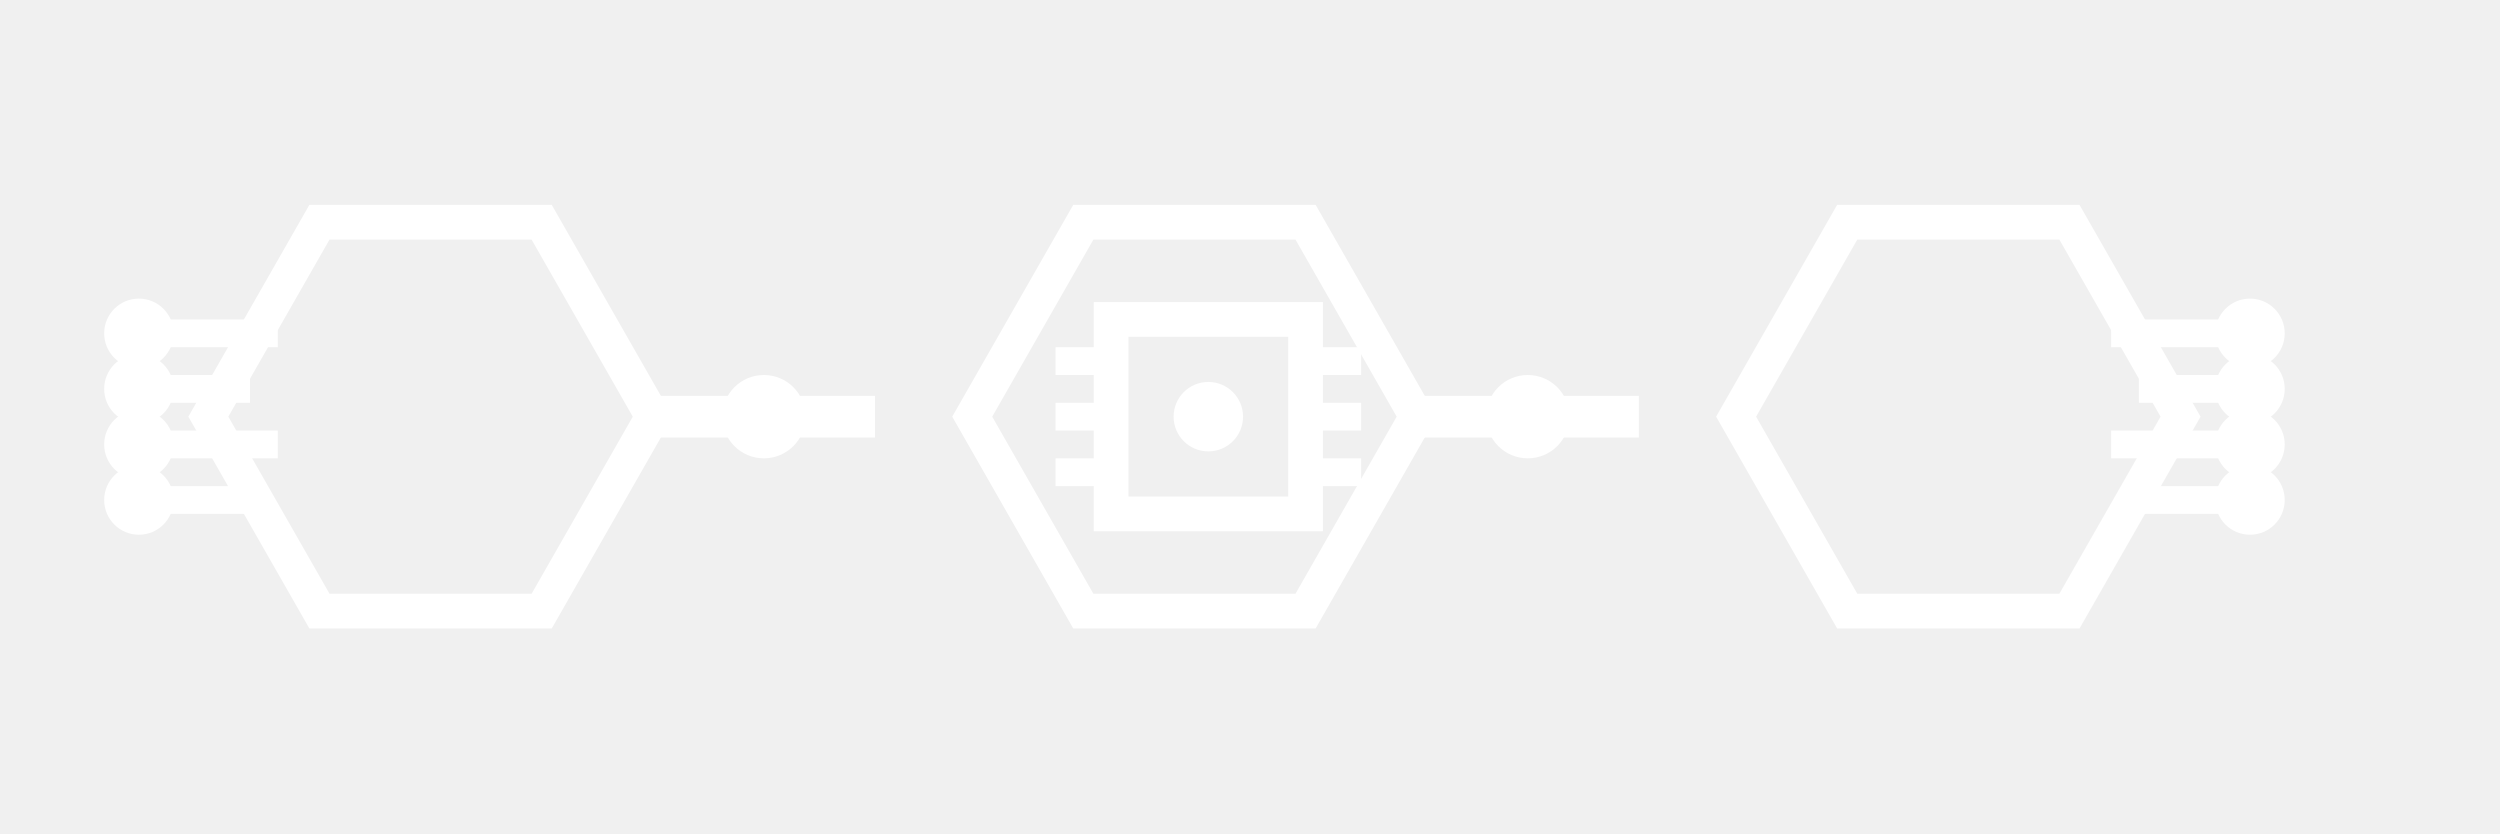
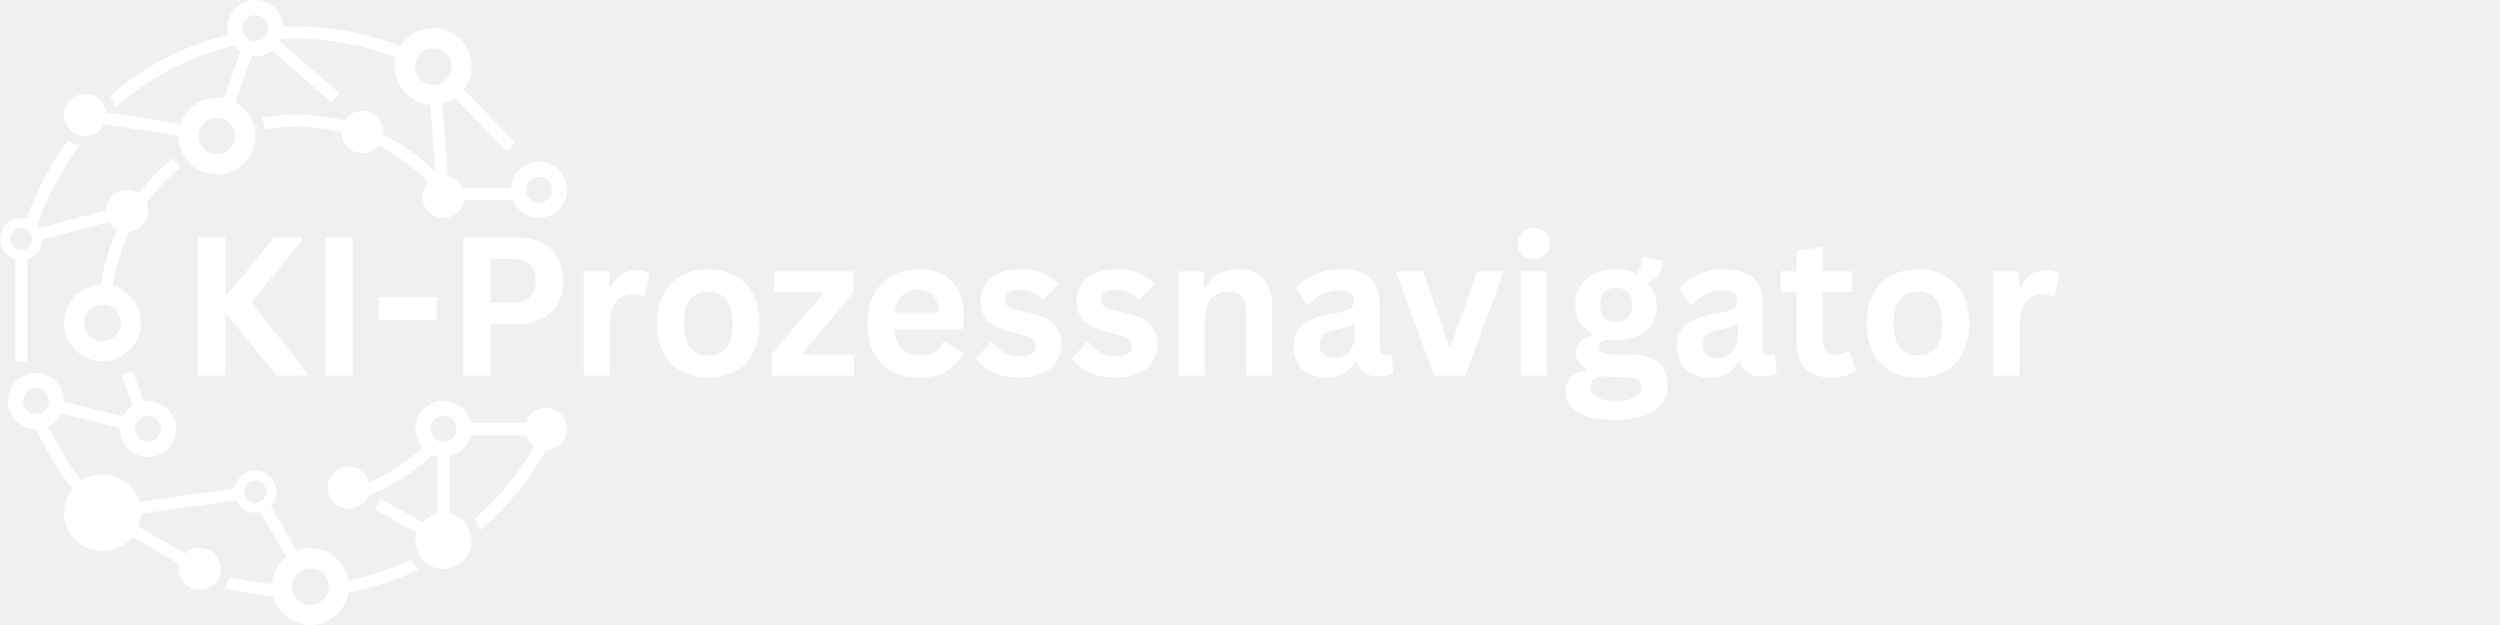
- <svg xmlns="http://www.w3.org/2000/svg" width="180" height="60" viewBox="0 0 180 60" fill="none">
-   <g>
-     <path d="M15 30 L23 16 L39 16 L47 30 L39 44 L23 44 Z" stroke="white" stroke-width="2.5" fill="none" />
-     <line x1="10" y1="24" x2="20" y2="24" stroke="white" stroke-width="2" />
-     <circle cx="10" cy="24" r="2.5" fill="white" />
-     <line x1="10" y1="28" x2="18" y2="28" stroke="white" stroke-width="2" />
-     <circle cx="10" cy="28" r="2.5" fill="white" />
-     <line x1="10" y1="32" x2="20" y2="32" stroke="white" stroke-width="2" />
-     <circle cx="10" cy="32" r="2.5" fill="white" />
-     <line x1="10" y1="36" x2="18" y2="36" stroke="white" stroke-width="2" />
-     <circle cx="10" cy="36" r="2.5" fill="white" />
+ <svg xmlns="http://www.w3.org/2000/svg" width="400" zoomAndPan="magnify" viewBox="0 0 300 75" height="100" preserveAspectRatio="xMidYMid meet" version="1.0">
+   <defs>
+     <g />
+     <clipPath id="58d5288cd0">
+       <path d="M 218 13 L 226.922 13 L 226.922 27 L 218 27 Z M 218 13 " clip-rule="nonzero" />
+     </clipPath>
+     <clipPath id="1d1d42a57c">
+       <rect x="0" width="227" y="0" height="34" />
+     </clipPath>
+     <clipPath id="108ee92ac3">
+       <path d="M 39 48 L 68.25 48 L 68.25 69 L 39 69 Z M 39 48 " clip-rule="nonzero" />
+     </clipPath>
+     <clipPath id="7592f90519">
+       <path d="M 7 0 L 68.25 0 L 68.25 27 L 7 27 Z M 7 0 " clip-rule="nonzero" />
+     </clipPath>
+   </defs>
+   <g transform="matrix(1, 0, 0, 1, 21, 19)">
+     <g clip-path="url(#1d1d42a57c)">
+       <g fill="#ffffff" fill-opacity="1">
+         <g transform="translate(0.569443, 26.07114)">
+           <g>
+             <path d="M 2.156 0 L 2.156 -16.578 L 5.438 -16.578 L 5.438 -9.812 L 5.797 -9.812 L 11.328 -16.578 L 14.688 -16.578 L 14.688 -16.297 L 8.578 -8.75 L 15.312 -0.281 L 15.312 0 L 11.609 0 L 5.797 -7.156 L 5.438 -7.156 L 5.438 0 Z M 2.156 0 " />
+           </g>
+         </g>
+       </g>
+       <g fill="#ffffff" fill-opacity="1">
+         <g transform="translate(15.88637, 26.07114)">
+           <g>
+             <path d="M 5.438 0 L 2.156 0 L 2.156 -16.578 L 5.438 -16.578 Z M 5.438 0 " />
+           </g>
+         </g>
+       </g>
+       <g fill="#ffffff" fill-opacity="1">
+         <g transform="translate(23.48247, 26.07114)">
+           <g>
+             <path d="M 7.938 -6.672 L 0.984 -6.672 L 0.984 -9.438 L 7.938 -9.438 Z M 7.938 -6.672 " />
+           </g>
+         </g>
+       </g>
+       <g fill="#ffffff" fill-opacity="1">
+         <g transform="translate(32.42774, 26.07114)">
+           <g>
+             <path d="M 8.562 -16.578 C 9.75 -16.578 10.766 -16.359 11.609 -15.922 C 12.453 -15.484 13.086 -14.875 13.516 -14.094 C 13.941 -13.312 14.156 -12.406 14.156 -11.375 C 14.156 -10.332 13.941 -9.422 13.516 -8.641 C 13.086 -7.867 12.453 -7.266 11.609 -6.828 C 10.766 -6.391 9.75 -6.172 8.562 -6.172 L 5.438 -6.172 L 5.438 0 L 2.156 0 L 2.156 -16.578 Z M 8.125 -8.781 C 9.945 -8.781 10.859 -9.645 10.859 -11.375 C 10.859 -13.113 9.945 -13.984 8.125 -13.984 L 5.438 -13.984 L 5.438 -8.781 Z M 8.125 -8.781 " />
+           </g>
+         </g>
+       </g>
+       <g fill="#ffffff" fill-opacity="1">
+         <g transform="translate(47.24579, 26.07114)">
+           <g>
+             <path d="M 1.797 0 L 1.797 -12.5 L 4.859 -12.5 L 4.859 -10.641 L 5.094 -10.594 C 5.395 -11.289 5.789 -11.801 6.281 -12.125 C 6.77 -12.457 7.367 -12.625 8.078 -12.625 C 8.785 -12.625 9.32 -12.5 9.688 -12.25 L 9.156 -9.547 L 8.922 -9.5 C 8.711 -9.582 8.516 -9.641 8.328 -9.672 C 8.141 -9.711 7.91 -9.734 7.641 -9.734 C 6.766 -9.734 6.094 -9.426 5.625 -8.812 C 5.164 -8.195 4.938 -7.207 4.938 -5.844 L 4.938 0 Z M 1.797 0 " />
+           </g>
+         </g>
+       </g>
+       <g fill="#ffffff" fill-opacity="1">
+         <g transform="translate(56.72389, 26.07114)">
+           <g>
+             <path d="M 7.266 0.234 C 6.047 0.234 4.973 -0.016 4.047 -0.516 C 3.117 -1.016 2.398 -1.75 1.891 -2.719 C 1.379 -3.695 1.125 -4.875 1.125 -6.25 C 1.125 -7.625 1.379 -8.797 1.891 -9.766 C 2.398 -10.742 3.117 -11.484 4.047 -11.984 C 4.973 -12.492 6.047 -12.75 7.266 -12.75 C 8.492 -12.75 9.566 -12.492 10.484 -11.984 C 11.41 -11.484 12.129 -10.742 12.641 -9.766 C 13.16 -8.797 13.422 -7.625 13.422 -6.25 C 13.422 -4.875 13.16 -3.695 12.641 -2.719 C 12.129 -1.75 11.41 -1.016 10.484 -0.516 C 9.566 -0.016 8.492 0.234 7.266 0.234 Z M 7.266 -2.422 C 9.211 -2.422 10.188 -3.695 10.188 -6.25 C 10.188 -7.57 9.938 -8.539 9.438 -9.156 C 8.938 -9.77 8.211 -10.078 7.266 -10.078 C 5.328 -10.078 4.359 -8.801 4.359 -6.25 C 4.359 -3.695 5.328 -2.422 7.266 -2.422 Z M 7.266 -2.422 " />
+           </g>
+         </g>
+       </g>
+       <g fill="#ffffff" fill-opacity="1">
+         <g transform="translate(70.97507, 26.07114)">
+           <g>
+             <path d="M 10.5 0 L 0.656 0 L 0.656 -2.594 L 6.719 -9.781 L 6.641 -10.016 L 0.938 -10.016 L 0.938 -12.516 L 10.406 -12.516 L 10.406 -9.922 L 4.359 -2.734 L 4.438 -2.5 L 10.5 -2.5 Z M 10.5 0 " />
+           </g>
+         </g>
+       </g>
+       <g fill="#ffffff" fill-opacity="1">
+         <g transform="translate(81.98374, 26.07114)">
+           <g>
+             <path d="M 12.359 -5.547 L 4.312 -5.547 C 4.406 -4.453 4.719 -3.656 5.25 -3.156 C 5.781 -2.664 6.504 -2.422 7.422 -2.422 C 8.129 -2.422 8.707 -2.555 9.156 -2.828 C 9.602 -3.098 9.961 -3.504 10.234 -4.047 L 10.469 -4.047 L 12.562 -2.703 C 12.156 -1.828 11.539 -1.117 10.719 -0.578 C 9.895 -0.035 8.797 0.234 7.422 0.234 C 6.117 0.234 5 -0.008 4.062 -0.5 C 3.125 -0.988 2.398 -1.719 1.891 -2.688 C 1.379 -3.664 1.125 -4.852 1.125 -6.25 C 1.125 -7.664 1.391 -8.859 1.922 -9.828 C 2.461 -10.805 3.188 -11.535 4.094 -12.016 C 5.008 -12.504 6.039 -12.75 7.188 -12.75 C 8.957 -12.75 10.312 -12.281 11.25 -11.344 C 12.188 -10.406 12.656 -9.023 12.656 -7.203 C 12.656 -6.547 12.633 -6.039 12.594 -5.688 Z M 9.656 -7.578 C 9.625 -8.523 9.398 -9.219 8.984 -9.656 C 8.578 -10.094 7.977 -10.312 7.188 -10.312 C 5.602 -10.312 4.672 -9.398 4.391 -7.578 Z M 9.656 -7.578 " />
+           </g>
+         </g>
+       </g>
+       <g fill="#ffffff" fill-opacity="1">
+         <g transform="translate(95.57737, 26.07114)">
+           <g>
+             <path d="M 5.844 0.234 C 4.988 0.234 4.207 0.133 3.5 -0.062 C 2.789 -0.258 2.18 -0.535 1.672 -0.891 C 1.172 -1.242 0.801 -1.645 0.562 -2.094 L 2.312 -3.984 L 2.547 -3.984 C 2.961 -3.422 3.453 -3 4.016 -2.719 C 4.586 -2.438 5.207 -2.297 5.875 -2.297 C 6.488 -2.297 6.945 -2.406 7.25 -2.625 C 7.562 -2.844 7.719 -3.16 7.719 -3.578 C 7.719 -3.891 7.602 -4.148 7.375 -4.359 C 7.156 -4.578 6.797 -4.75 6.297 -4.875 L 4.641 -5.266 C 3.398 -5.566 2.492 -6.02 1.922 -6.625 C 1.359 -7.238 1.078 -8.008 1.078 -8.938 C 1.078 -9.719 1.273 -10.395 1.672 -10.969 C 2.066 -11.551 2.625 -11.992 3.344 -12.297 C 4.07 -12.598 4.914 -12.75 5.875 -12.75 C 7 -12.75 7.93 -12.582 8.672 -12.25 C 9.41 -11.926 9.988 -11.492 10.406 -10.953 L 8.734 -9.141 L 8.5 -9.141 C 8.156 -9.535 7.766 -9.82 7.328 -10 C 6.891 -10.176 6.406 -10.266 5.875 -10.266 C 4.633 -10.266 4.016 -9.879 4.016 -9.109 C 4.016 -8.785 4.129 -8.52 4.359 -8.312 C 4.586 -8.113 4.992 -7.953 5.578 -7.828 L 7.125 -7.484 C 8.395 -7.211 9.32 -6.773 9.906 -6.172 C 10.488 -5.566 10.781 -4.758 10.781 -3.75 C 10.781 -2.957 10.582 -2.258 10.188 -1.656 C 9.801 -1.051 9.234 -0.582 8.484 -0.25 C 7.742 0.07 6.863 0.234 5.844 0.234 Z M 5.844 0.234 " />
+           </g>
+         </g>
+       </g>
+       <g fill="#ffffff" fill-opacity="1">
+         <g transform="translate(107.1076, 26.07114)">
+           <g>
+             <path d="M 5.844 0.234 C 4.988 0.234 4.207 0.133 3.5 -0.062 C 2.789 -0.258 2.18 -0.535 1.672 -0.891 C 1.172 -1.242 0.801 -1.645 0.562 -2.094 L 2.312 -3.984 L 2.547 -3.984 C 2.961 -3.422 3.453 -3 4.016 -2.719 C 4.586 -2.438 5.207 -2.297 5.875 -2.297 C 6.488 -2.297 6.945 -2.406 7.25 -2.625 C 7.562 -2.844 7.719 -3.16 7.719 -3.578 C 7.719 -3.891 7.602 -4.148 7.375 -4.359 C 7.156 -4.578 6.797 -4.75 6.297 -4.875 L 4.641 -5.266 C 3.398 -5.566 2.492 -6.02 1.922 -6.625 C 1.359 -7.238 1.078 -8.008 1.078 -8.938 C 1.078 -9.719 1.273 -10.395 1.672 -10.969 C 2.066 -11.551 2.625 -11.992 3.344 -12.297 C 4.07 -12.598 4.914 -12.75 5.875 -12.75 C 7 -12.75 7.93 -12.582 8.672 -12.25 C 9.41 -11.926 9.988 -11.492 10.406 -10.953 L 8.734 -9.141 L 8.5 -9.141 C 8.156 -9.535 7.766 -9.82 7.328 -10 C 6.891 -10.176 6.406 -10.266 5.875 -10.266 C 4.633 -10.266 4.016 -9.879 4.016 -9.109 C 4.016 -8.785 4.129 -8.52 4.359 -8.312 C 4.586 -8.113 4.992 -7.953 5.578 -7.828 L 7.125 -7.484 C 8.395 -7.211 9.32 -6.773 9.906 -6.172 C 10.488 -5.566 10.781 -4.758 10.781 -3.75 C 10.781 -2.957 10.582 -2.258 10.188 -1.656 C 9.801 -1.051 9.234 -0.582 8.484 -0.25 C 7.742 0.07 6.863 0.234 5.844 0.234 Z M 5.844 0.234 " />
+           </g>
+         </g>
+       </g>
+       <g fill="#ffffff" fill-opacity="1">
+         <g transform="translate(118.6378, 26.07114)">
+           <g>
+             <path d="M 1.797 0 L 1.797 -12.5 L 4.812 -12.5 L 4.812 -10.672 L 5.062 -10.609 C 5.832 -12.035 7.094 -12.75 8.844 -12.75 C 10.289 -12.75 11.348 -12.352 12.016 -11.562 C 12.691 -10.781 13.031 -9.633 13.031 -8.125 L 13.031 0 L 9.891 0 L 9.891 -7.75 C 9.891 -8.57 9.723 -9.164 9.391 -9.531 C 9.066 -9.906 8.535 -10.094 7.797 -10.094 C 6.898 -10.094 6.195 -9.801 5.688 -9.219 C 5.188 -8.633 4.938 -7.719 4.938 -6.469 L 4.938 0 Z M 1.797 0 " />
+           </g>
+         </g>
+       </g>
+       <g fill="#ffffff" fill-opacity="1">
+         <g transform="translate(133.2858, 26.07114)">
+           <g>
+             <path d="M 4.875 0.234 C 4.07 0.234 3.375 0.086 2.781 -0.203 C 2.195 -0.492 1.742 -0.926 1.422 -1.5 C 1.109 -2.07 0.953 -2.758 0.953 -3.562 C 0.953 -4.301 1.109 -4.922 1.422 -5.422 C 1.742 -5.922 2.238 -6.332 2.906 -6.656 C 3.57 -6.977 4.441 -7.227 5.516 -7.406 C 6.254 -7.52 6.816 -7.648 7.203 -7.797 C 7.598 -7.941 7.863 -8.102 8 -8.281 C 8.133 -8.469 8.203 -8.703 8.203 -8.984 C 8.203 -9.379 8.062 -9.68 7.781 -9.891 C 7.508 -10.109 7.047 -10.219 6.391 -10.219 C 5.691 -10.219 5.031 -10.062 4.406 -9.75 C 3.781 -9.438 3.238 -9.031 2.781 -8.531 L 2.547 -8.531 L 1.234 -10.516 C 1.867 -11.211 2.645 -11.758 3.562 -12.156 C 4.477 -12.551 5.473 -12.75 6.547 -12.75 C 8.203 -12.75 9.398 -12.395 10.141 -11.688 C 10.891 -10.988 11.266 -9.992 11.266 -8.703 L 11.266 -3.266 C 11.266 -2.703 11.508 -2.422 12 -2.422 C 12.188 -2.422 12.367 -2.457 12.547 -2.531 L 12.703 -2.484 L 12.938 -0.297 C 12.758 -0.18 12.516 -0.086 12.203 -0.016 C 11.898 0.055 11.562 0.094 11.188 0.094 C 10.438 0.094 9.852 -0.047 9.438 -0.328 C 9.02 -0.617 8.719 -1.07 8.531 -1.688 L 8.297 -1.719 C 7.68 -0.414 6.539 0.234 4.875 0.234 Z M 5.875 -2.109 C 6.602 -2.109 7.18 -2.352 7.609 -2.844 C 8.047 -3.332 8.266 -4.008 8.266 -4.875 L 8.266 -6.141 L 8.047 -6.188 C 7.859 -6.039 7.609 -5.914 7.297 -5.812 C 6.992 -5.707 6.555 -5.609 5.984 -5.516 C 5.305 -5.398 4.816 -5.203 4.516 -4.922 C 4.211 -4.648 4.062 -4.258 4.062 -3.75 C 4.062 -3.219 4.219 -2.812 4.531 -2.531 C 4.852 -2.25 5.301 -2.109 5.875 -2.109 Z M 5.875 -2.109 " />
+           </g>
+         </g>
+       </g>
+       <g fill="#ffffff" fill-opacity="1">
+         <g transform="translate(146.2332, 26.07114)">
+           <g>
+             <path d="M 8.609 0 L 4.859 0 L 0.234 -12.5 L 3.531 -12.5 L 6.625 -3.594 L 6.891 -3.594 L 10.016 -12.5 L 13.219 -12.5 Z M 8.609 0 " />
+           </g>
+         </g>
+       </g>
+       <g fill="#ffffff" fill-opacity="1">
+         <g transform="translate(159.6794, 26.07114)">
+           <g>
+             <path d="M 3.359 -14 C 2.797 -14 2.336 -14.172 1.984 -14.516 C 1.629 -14.859 1.453 -15.301 1.453 -15.844 C 1.453 -16.383 1.629 -16.828 1.984 -17.172 C 2.336 -17.516 2.797 -17.688 3.359 -17.688 C 3.742 -17.688 4.082 -17.602 4.375 -17.438 C 4.664 -17.281 4.895 -17.062 5.062 -16.781 C 5.227 -16.508 5.312 -16.195 5.312 -15.844 C 5.312 -15.488 5.227 -15.172 5.062 -14.891 C 4.895 -14.617 4.664 -14.398 4.375 -14.234 C 4.082 -14.078 3.742 -14 3.359 -14 Z M 1.797 0 L 1.797 -12.5 L 4.938 -12.5 L 4.938 0 Z M 1.797 0 " />
+           </g>
+         </g>
+       </g>
+       <g fill="#ffffff" fill-opacity="1">
+         <g transform="translate(166.4139, 26.07114)">
+           <g>
+             <path d="M 6.484 5.312 C 4.422 5.312 2.895 5.004 1.906 4.391 C 0.926 3.785 0.438 2.945 0.438 1.875 C 0.438 1.219 0.645 0.676 1.062 0.25 C 1.488 -0.164 2.094 -0.445 2.875 -0.594 L 2.875 -0.828 C 2.457 -1.086 2.156 -1.375 1.969 -1.688 C 1.781 -2 1.688 -2.363 1.688 -2.781 C 1.688 -3.781 2.344 -4.457 3.656 -4.812 L 3.656 -5.047 C 2.977 -5.43 2.469 -5.906 2.125 -6.469 C 1.789 -7.039 1.625 -7.734 1.625 -8.547 C 1.625 -9.379 1.812 -10.109 2.188 -10.734 C 2.57 -11.367 3.133 -11.863 3.875 -12.219 C 4.613 -12.57 5.492 -12.75 6.516 -12.75 C 7.555 -12.75 8.391 -12.566 9.016 -12.203 C 9.398 -12.754 9.625 -13.398 9.688 -14.141 L 9.922 -14.281 L 12.172 -13.734 C 12.109 -13.129 11.938 -12.625 11.656 -12.219 C 11.375 -11.82 10.938 -11.461 10.344 -11.141 L 10.344 -10.891 C 11.051 -10.273 11.406 -9.41 11.406 -8.297 C 11.406 -7.523 11.211 -6.832 10.828 -6.219 C 10.441 -5.613 9.879 -5.129 9.141 -4.766 C 8.398 -4.41 7.523 -4.234 6.516 -4.234 L 6.047 -4.25 C 5.742 -4.27 5.531 -4.281 5.406 -4.281 C 5.125 -4.281 4.898 -4.203 4.734 -4.047 C 4.566 -3.891 4.484 -3.691 4.484 -3.453 C 4.484 -3.18 4.586 -2.973 4.797 -2.828 C 5.016 -2.68 5.328 -2.598 5.734 -2.578 L 8.531 -2.484 C 11.301 -2.398 12.688 -1.207 12.688 1.094 C 12.688 1.895 12.477 2.609 12.062 3.234 C 11.656 3.867 10.988 4.375 10.062 4.75 C 9.145 5.125 7.953 5.312 6.484 5.312 Z M 6.516 -6.438 C 7.117 -6.438 7.594 -6.613 7.938 -6.969 C 8.281 -7.32 8.453 -7.828 8.453 -8.484 C 8.453 -9.148 8.281 -9.656 7.938 -10 C 7.594 -10.352 7.117 -10.531 6.516 -10.531 C 5.898 -10.531 5.426 -10.352 5.094 -10 C 4.77 -9.656 4.609 -9.148 4.609 -8.484 C 4.609 -7.828 4.77 -7.32 5.094 -6.969 C 5.426 -6.613 5.898 -6.438 6.516 -6.438 Z M 6.484 3.031 C 7.555 3.031 8.336 2.879 8.828 2.578 C 9.316 2.273 9.562 1.879 9.562 1.391 C 9.562 1.004 9.438 0.719 9.188 0.531 C 8.938 0.344 8.539 0.242 8 0.234 L 5.516 0.109 C 5.43 0.109 5.352 0.102 5.281 0.094 C 5.219 0.094 5.148 0.094 5.078 0.094 C 4.547 0.094 4.141 0.203 3.859 0.422 C 3.586 0.648 3.453 0.969 3.453 1.375 C 3.453 1.906 3.707 2.312 4.219 2.594 C 4.727 2.883 5.484 3.031 6.484 3.031 Z M 6.484 3.031 " />
+           </g>
+         </g>
+       </g>
+       <g fill="#ffffff" fill-opacity="1">
+         <g transform="translate(179.2705, 26.07114)">
+           <g>
+             <path d="M 4.875 0.234 C 4.07 0.234 3.375 0.086 2.781 -0.203 C 2.195 -0.492 1.742 -0.926 1.422 -1.5 C 1.109 -2.07 0.953 -2.758 0.953 -3.562 C 0.953 -4.301 1.109 -4.922 1.422 -5.422 C 1.742 -5.922 2.238 -6.332 2.906 -6.656 C 3.57 -6.977 4.441 -7.227 5.516 -7.406 C 6.254 -7.52 6.816 -7.648 7.203 -7.797 C 7.598 -7.941 7.863 -8.102 8 -8.281 C 8.133 -8.469 8.203 -8.703 8.203 -8.984 C 8.203 -9.379 8.062 -9.68 7.781 -9.891 C 7.508 -10.109 7.047 -10.219 6.391 -10.219 C 5.691 -10.219 5.031 -10.062 4.406 -9.75 C 3.781 -9.438 3.238 -9.031 2.781 -8.531 L 2.547 -8.531 L 1.234 -10.516 C 1.867 -11.211 2.645 -11.758 3.562 -12.156 C 4.477 -12.551 5.473 -12.75 6.547 -12.75 C 8.203 -12.75 9.398 -12.395 10.141 -11.688 C 10.891 -10.988 11.266 -9.992 11.266 -8.703 L 11.266 -3.266 C 11.266 -2.703 11.508 -2.422 12 -2.422 C 12.188 -2.422 12.367 -2.457 12.547 -2.531 L 12.703 -2.484 L 12.938 -0.297 C 12.758 -0.18 12.516 -0.086 12.203 -0.016 C 11.898 0.055 11.562 0.094 11.188 0.094 C 10.438 0.094 9.852 -0.047 9.438 -0.328 C 9.02 -0.617 8.719 -1.07 8.531 -1.688 L 8.297 -1.719 C 7.68 -0.414 6.539 0.234 4.875 0.234 Z M 5.875 -2.109 C 6.602 -2.109 7.18 -2.352 7.609 -2.844 C 8.047 -3.332 8.266 -4.008 8.266 -4.875 L 8.266 -6.141 L 8.047 -6.188 C 7.859 -6.039 7.609 -5.914 7.297 -5.812 C 6.992 -5.707 6.555 -5.609 5.984 -5.516 C 5.305 -5.398 4.816 -5.203 4.516 -4.922 C 4.211 -4.648 4.062 -4.258 4.062 -3.75 C 4.062 -3.219 4.219 -2.812 4.531 -2.531 C 4.852 -2.25 5.301 -2.109 5.875 -2.109 Z M 5.875 -2.109 " />
+           </g>
+         </g>
+       </g>
+       <g fill="#ffffff" fill-opacity="1">
+         <g transform="translate(192.3086, 26.07114)">
+           <g>
+             <path d="M 8.625 -2.984 L 9.438 -0.656 C 9.102 -0.375 8.676 -0.156 8.156 0 C 7.645 0.156 7.066 0.234 6.422 0.234 C 5.066 0.234 4.035 -0.129 3.328 -0.859 C 2.629 -1.598 2.281 -2.672 2.281 -4.078 L 2.281 -10.016 L 0.375 -10.016 L 0.375 -12.516 L 2.281 -12.516 L 2.281 -14.953 L 5.422 -15.469 L 5.422 -12.516 L 8.969 -12.516 L 8.969 -10.016 L 5.422 -10.016 L 5.422 -4.312 C 5.422 -3.688 5.547 -3.234 5.797 -2.953 C 6.055 -2.672 6.43 -2.531 6.922 -2.531 C 7.484 -2.531 7.973 -2.68 8.391 -2.984 Z M 8.625 -2.984 " />
+           </g>
+         </g>
+       </g>
+       <g fill="#ffffff" fill-opacity="1">
+         <g transform="translate(201.8774, 26.07114)">
+           <g>
+             <path d="M 7.266 0.234 C 6.047 0.234 4.973 -0.016 4.047 -0.516 C 3.117 -1.016 2.398 -1.75 1.891 -2.719 C 1.379 -3.695 1.125 -4.875 1.125 -6.25 C 1.125 -7.625 1.379 -8.797 1.891 -9.766 C 2.398 -10.742 3.117 -11.484 4.047 -11.984 C 4.973 -12.492 6.047 -12.75 7.266 -12.75 C 8.492 -12.75 9.566 -12.492 10.484 -11.984 C 11.41 -11.484 12.129 -10.742 12.641 -9.766 C 13.16 -8.797 13.422 -7.625 13.422 -6.25 C 13.422 -4.875 13.16 -3.695 12.641 -2.719 C 12.129 -1.75 11.41 -1.016 10.484 -0.516 C 9.566 -0.016 8.492 0.234 7.266 0.234 Z M 7.266 -2.422 C 9.211 -2.422 10.188 -3.695 10.188 -6.25 C 10.188 -7.57 9.938 -8.539 9.438 -9.156 C 8.938 -9.77 8.211 -10.078 7.266 -10.078 C 5.328 -10.078 4.359 -8.801 4.359 -6.25 C 4.359 -3.695 5.328 -2.422 7.266 -2.422 Z M 7.266 -2.422 " />
+           </g>
+         </g>
+       </g>
+       <g clip-path="url(#58d5288cd0)">
+         <g fill="#ffffff" fill-opacity="1">
+           <g transform="translate(216.4121, 26.07114)">
+             <g>
+               <path d="M 1.797 0 L 1.797 -12.5 L 4.859 -12.5 L 4.859 -10.641 L 5.094 -10.594 C 5.395 -11.289 5.789 -11.801 6.281 -12.125 C 6.77 -12.457 7.367 -12.625 8.078 -12.625 C 8.785 -12.625 9.32 -12.5 9.688 -12.25 L 9.156 -9.547 L 8.922 -9.5 C 8.711 -9.582 8.516 -9.641 8.328 -9.672 C 8.141 -9.711 7.91 -9.734 7.641 -9.734 C 6.766 -9.734 6.094 -9.426 5.625 -8.812 C 5.164 -8.195 4.938 -7.207 4.938 -5.844 L 4.938 0 Z M 1.797 0 " />
+             </g>
+           </g>
+         </g>
+       </g>
+     </g>
  </g>
-   <line x1="47" y1="30" x2="63" y2="30" stroke="white" stroke-width="3" />
-   <circle cx="55" cy="30" r="3" fill="white" />
-   <g>
-     <path d="M70 30 L78 16 L94 16 L102 30 L94 44 L78 44 Z" stroke="white" stroke-width="2.5" fill="none" />
-     <rect x="80" y="23" width="14" height="14" stroke="white" stroke-width="2.5" fill="none" />
-     <line x1="80" y1="26" x2="76" y2="26" stroke="white" stroke-width="2" />
-     <line x1="80" y1="30" x2="76" y2="30" stroke="white" stroke-width="2" />
-     <line x1="80" y1="34" x2="76" y2="34" stroke="white" stroke-width="2" />
-     <line x1="94" y1="26" x2="98" y2="26" stroke="white" stroke-width="2" />
-     <line x1="94" y1="30" x2="98" y2="30" stroke="white" stroke-width="2" />
-     <line x1="94" y1="34" x2="98" y2="34" stroke="white" stroke-width="2" />
-     <circle cx="87" cy="30" r="2.5" fill="white" />
+   <g clip-path="url(#108ee92ac3)">
+     <path fill="#ffffff" d="M 54.781 51.473 C 54.781 52.332 54.082 53.031 53.223 53.031 C 52.359 53.031 51.66 52.332 51.66 51.473 C 51.66 50.609 52.359 49.91 53.223 49.91 C 54.082 49.91 54.781 50.609 54.781 51.473 Z M 68.047 51.473 C 68.047 50.074 66.914 48.941 65.516 48.941 C 64.371 48.941 63.402 49.703 63.094 50.746 L 56.512 50.746 C 56.18 49.234 54.836 48.102 53.223 48.102 C 51.363 48.102 49.852 49.609 49.852 51.473 C 49.852 52.324 50.172 53.105 50.695 53.699 C 48.805 55.465 46.641 56.871 44.301 57.871 C 44.012 56.789 43.027 55.992 41.855 55.992 C 40.457 55.992 39.324 57.125 39.324 58.523 C 39.324 59.922 40.457 61.055 41.855 61.055 C 42.918 61.055 43.824 60.398 44.203 59.473 C 47.043 58.363 49.648 56.703 51.887 54.566 C 52.082 54.648 52.285 54.715 52.5 54.762 L 52.5 61.617 C 51.793 61.77 51.168 62.148 50.703 62.668 L 45.715 59.875 L 45.008 61.137 L 49.996 63.93 C 49.902 64.238 49.852 64.566 49.852 64.906 C 49.852 66.77 51.363 68.277 53.223 68.277 C 55.082 68.277 56.59 66.77 56.59 64.906 C 56.59 63.297 55.457 61.949 53.945 61.617 L 53.945 54.762 C 55.207 54.484 56.203 53.504 56.5 52.25 L 63.109 52.25 C 63.285 52.793 63.641 53.258 64.105 53.57 C 62.219 56.895 59.781 59.824 56.945 62.258 C 57.238 62.664 57.465 63.125 57.609 63.617 C 60.812 60.922 63.488 57.668 65.52 54.004 C 66.918 54 68.047 52.867 68.047 51.473 " fill-opacity="1" fill-rule="nonzero" />
  </g>
-   <line x1="102" y1="30" x2="118" y2="30" stroke="white" stroke-width="3" />
-   <circle cx="110" cy="30" r="3" fill="white" />
-   <g>
-     <path d="M125 30 L133 16 L149 16 L157 30 L149 44 L133 44 Z" stroke="white" stroke-width="2.5" fill="none" />
-     <line x1="152" y1="24" x2="162" y2="24" stroke="white" stroke-width="2" />
-     <circle cx="162" cy="24" r="2.5" fill="white" />
-     <line x1="154" y1="28" x2="162" y2="28" stroke="white" stroke-width="2" />
-     <circle cx="162" cy="28" r="2.5" fill="white" />
-     <line x1="152" y1="32" x2="162" y2="32" stroke="white" stroke-width="2" />
-     <circle cx="162" cy="32" r="2.5" fill="white" />
-     <line x1="154" y1="36" x2="162" y2="36" stroke="white" stroke-width="2" />
-     <circle cx="162" cy="36" r="2.5" fill="white" />
+   <g clip-path="url(#7592f90519)">
+     <path fill="#ffffff" d="M 66.238 22.777 C 66.238 23.637 65.539 24.336 64.68 24.336 C 63.82 24.336 63.117 23.637 63.117 22.777 C 63.117 21.914 63.82 21.215 64.68 21.215 C 65.539 21.215 66.238 21.914 66.238 22.777 Z M 51.98 10.18 C 50.766 10.18 49.781 9.191 49.781 7.98 C 49.781 6.766 50.766 5.781 51.98 5.781 C 53.191 5.781 54.18 6.766 54.18 7.98 C 54.18 9.191 53.191 10.18 51.98 10.18 Z M 32.207 3.371 C 32.207 4.23 31.508 4.93 30.645 4.93 C 29.785 4.93 29.086 4.23 29.086 3.371 C 29.086 2.508 29.785 1.809 30.645 1.809 C 31.508 1.809 32.207 2.508 32.207 3.371 Z M 28.234 16.328 C 28.234 17.543 27.25 18.531 26.035 18.531 C 24.824 18.531 23.836 17.543 23.836 16.328 C 23.836 15.117 24.824 14.129 26.035 14.129 C 27.25 14.129 28.234 15.117 28.234 16.328 Z M 68.047 22.777 C 68.047 20.914 66.539 19.406 64.68 19.406 C 62.879 19.406 61.406 20.82 61.316 22.598 L 55.539 22.598 C 55.215 21.863 54.555 21.309 53.75 21.141 L 53.062 12.461 C 53.629 12.324 54.156 12.082 54.621 11.758 L 60.789 18.156 L 61.832 17.148 L 55.66 10.754 C 56.246 9.984 56.59 9.023 56.59 7.98 C 56.59 5.434 54.527 3.371 51.98 3.371 C 50.328 3.371 48.879 4.238 48.066 5.547 C 44.109 3.996 39.883 3.191 35.57 3.191 C 35.047 3.191 34.527 3.203 34.012 3.223 C 33.938 1.43 32.457 0 30.645 0 C 28.785 0 27.277 1.508 27.277 3.371 C 27.277 3.645 27.312 3.914 27.375 4.172 C 22.152 5.449 17.305 7.949 13.18 11.527 C 13.484 11.926 13.715 12.387 13.84 12.891 C 17.828 9.355 22.684 6.773 28.043 5.508 C 28.273 5.789 28.551 6.031 28.863 6.227 L 26.879 11.797 C 26.605 11.746 26.324 11.719 26.035 11.719 C 23.988 11.719 22.258 13.051 21.652 14.895 L 12.723 13.469 C 12.559 12.227 11.5 11.27 10.215 11.27 C 8.816 11.27 7.684 12.402 7.684 13.797 C 7.684 15.195 8.816 16.328 10.215 16.328 C 11.219 16.328 12.086 15.742 12.496 14.895 L 21.426 16.324 L 21.426 16.328 C 21.426 18.875 23.488 20.941 26.035 20.941 C 28.582 20.941 30.645 18.875 30.645 16.328 C 30.645 14.582 29.676 13.066 28.242 12.281 L 30.227 6.711 C 30.363 6.727 30.504 6.738 30.645 6.738 C 31.398 6.738 32.09 6.492 32.652 6.074 L 39.754 12.266 L 40.703 11.176 L 33.602 4.984 C 33.656 4.891 33.703 4.789 33.746 4.688 C 34.352 4.656 34.957 4.637 35.57 4.637 C 39.715 4.637 43.754 5.43 47.5 6.902 C 47.414 7.246 47.371 7.609 47.371 7.98 C 47.371 10.406 49.242 12.391 51.621 12.574 L 52.262 20.645 C 50.41 18.797 48.293 17.293 45.992 16.16 C 46.004 16.059 46.016 15.953 46.016 15.844 C 46.016 14.445 44.883 13.312 43.484 13.312 C 42.594 13.312 41.812 13.773 41.363 14.465 C 39.492 14 37.551 13.754 35.57 13.754 C 34.152 13.754 32.766 13.883 31.414 14.121 C 31.598 14.566 31.727 15.035 31.793 15.523 C 33.023 15.312 34.281 15.203 35.57 15.203 C 37.41 15.203 39.215 15.426 40.953 15.855 C 40.961 17.25 42.09 18.375 43.484 18.375 C 44.254 18.375 44.941 18.031 45.406 17.488 C 47.621 18.578 49.648 20.047 51.414 21.844 C 50.969 22.301 50.691 22.926 50.691 23.613 C 50.691 25.012 51.824 26.145 53.223 26.145 C 54.473 26.145 55.508 25.238 55.715 24.043 L 61.559 24.043 C 62.059 25.277 63.266 26.145 64.68 26.145 C 66.539 26.145 68.047 24.637 68.047 22.777 " fill-opacity="1" fill-rule="nonzero" />
  </g>
+   <path fill="#ffffff" d="M 3.875 28.676 C 3.875 29.406 3.281 30.004 2.551 30.004 C 1.82 30.004 1.227 29.406 1.227 28.676 C 1.227 27.945 1.82 27.352 2.551 27.352 C 3.281 27.352 3.875 27.945 3.875 28.676 Z M 12.297 36.551 C 13.508 36.551 14.496 37.535 14.496 38.75 C 14.496 39.961 13.508 40.949 12.297 40.949 C 11.082 40.949 10.094 39.961 10.094 38.75 C 10.094 37.535 11.082 36.551 12.297 36.551 Z M 21.637 20.125 C 21.32 19.762 21.047 19.355 20.832 18.918 C 19.266 20.168 17.859 21.617 16.652 23.219 C 16.246 22.938 15.754 22.777 15.227 22.777 C 13.852 22.777 12.738 23.867 12.699 25.23 L 4.707 27.355 C 4.637 27.242 4.559 27.133 4.473 27.031 C 5.641 23.551 7.375 20.328 9.566 17.477 C 9.051 17.387 8.574 17.191 8.152 16.91 C 6.012 19.762 4.352 22.902 3.203 26.234 C 2.996 26.176 2.777 26.145 2.551 26.145 C 1.152 26.145 0.02 27.277 0.02 28.676 C 0.02 29.824 0.781 30.789 1.828 31.102 L 1.828 43.359 L 3.273 43.359 L 3.273 31.102 C 4.297 30.797 5.043 29.863 5.078 28.754 L 13.07 26.629 C 13.309 27.02 13.652 27.34 14.059 27.555 C 13.113 29.609 12.453 31.824 12.129 34.145 C 9.66 34.23 7.684 36.258 7.684 38.75 C 7.684 41.297 9.75 43.359 12.297 43.359 C 14.84 43.359 16.906 41.297 16.906 38.75 C 16.906 36.645 15.492 34.871 13.566 34.316 C 13.887 32.02 14.562 29.836 15.535 27.816 C 16.785 27.664 17.758 26.602 17.758 25.309 C 17.758 24.984 17.695 24.676 17.582 24.395 C 18.742 22.797 20.105 21.363 21.637 20.125 " fill-opacity="1" fill-rule="nonzero" />
+   <path fill="#ffffff" d="M 39.445 70.391 C 39.445 71.602 38.457 72.59 37.246 72.59 C 36.031 72.59 35.047 71.602 35.047 70.391 C 35.047 69.176 36.031 68.191 37.246 68.191 C 38.457 68.191 39.445 69.176 39.445 70.391 Z M 31.973 59.008 C 31.973 59.738 31.379 60.332 30.645 60.332 C 29.914 60.332 29.32 59.738 29.32 59.008 C 29.32 58.277 29.914 57.68 30.645 57.68 C 31.379 57.68 31.973 58.277 31.973 59.008 Z M 4.316 49.664 C 3.457 49.664 2.754 48.965 2.754 48.102 C 2.754 47.242 3.457 46.543 4.316 46.543 C 5.176 46.543 5.875 47.242 5.875 48.102 C 5.875 48.965 5.176 49.664 4.316 49.664 Z M 16.195 51.473 C 16.195 50.609 16.895 49.91 17.758 49.91 C 18.617 49.91 19.316 50.609 19.316 51.473 C 19.316 52.332 18.617 53.031 17.758 53.031 C 16.895 53.031 16.195 52.332 16.195 51.473 Z M 50.23 68.363 C 49.848 68.031 49.52 67.637 49.262 67.195 C 46.891 68.289 44.383 69.105 41.789 69.609 C 41.418 67.434 39.527 65.777 37.246 65.777 C 36.66 65.777 36.102 65.891 35.586 66.09 L 32.488 60.742 C 32.914 60.289 33.176 59.68 33.176 59.008 C 33.176 57.609 32.043 56.477 30.645 56.477 C 29.379 56.477 28.332 57.406 28.148 58.621 L 16.707 60.199 C 16.133 58.305 14.375 56.93 12.297 56.93 C 11.375 56.93 10.516 57.199 9.797 57.664 C 8.219 55.66 6.871 53.469 5.789 51.133 C 6.457 50.805 7 50.266 7.332 49.605 L 14.391 51.371 C 14.391 51.406 14.387 51.438 14.387 51.473 C 14.387 53.332 15.895 54.84 17.758 54.84 C 19.617 54.84 21.125 53.332 21.125 51.473 C 21.125 49.609 19.617 48.102 17.758 48.102 C 17.594 48.102 17.434 48.113 17.277 48.137 L 15.902 44.48 L 14.547 44.988 L 15.922 48.645 C 15.418 48.973 15.008 49.43 14.742 49.969 L 7.684 48.199 C 7.684 48.168 7.684 48.137 7.684 48.102 C 7.684 46.242 6.176 44.734 4.316 44.734 C 2.457 44.734 0.945 46.242 0.945 48.102 C 0.945 49.961 2.457 51.473 4.316 51.473 C 4.32 51.473 4.328 51.473 4.336 51.469 C 5.48 54.02 6.941 56.43 8.703 58.648 C 8.066 59.438 7.684 60.445 7.684 61.539 C 7.684 64.086 9.75 66.148 12.297 66.148 C 13.742 66.148 15.031 65.484 15.875 64.441 L 21.496 67.691 C 21.453 67.879 21.426 68.074 21.426 68.277 C 21.426 69.676 22.559 70.809 23.957 70.809 C 25.355 70.809 26.488 69.676 26.488 68.277 C 26.488 66.879 25.355 65.746 23.957 65.746 C 23.285 65.746 22.676 66.008 22.219 66.438 L 16.598 63.191 C 16.785 62.707 16.891 62.18 16.902 61.633 L 28.344 60.055 C 28.742 60.93 29.621 61.539 30.645 61.539 C 30.852 61.539 31.047 61.512 31.234 61.465 L 34.336 66.812 C 33.375 67.598 32.734 68.762 32.648 70.078 C 30.914 69.926 29.219 69.637 27.57 69.223 C 27.441 69.711 27.215 70.164 26.914 70.555 C 28.824 71.051 30.785 71.383 32.781 71.547 C 33.293 73.531 35.098 75 37.246 75 C 39.555 75 41.469 73.301 41.805 71.086 C 44.719 70.547 47.551 69.637 50.23 68.363 " fill-opacity="1" fill-rule="nonzero" />
</svg>
